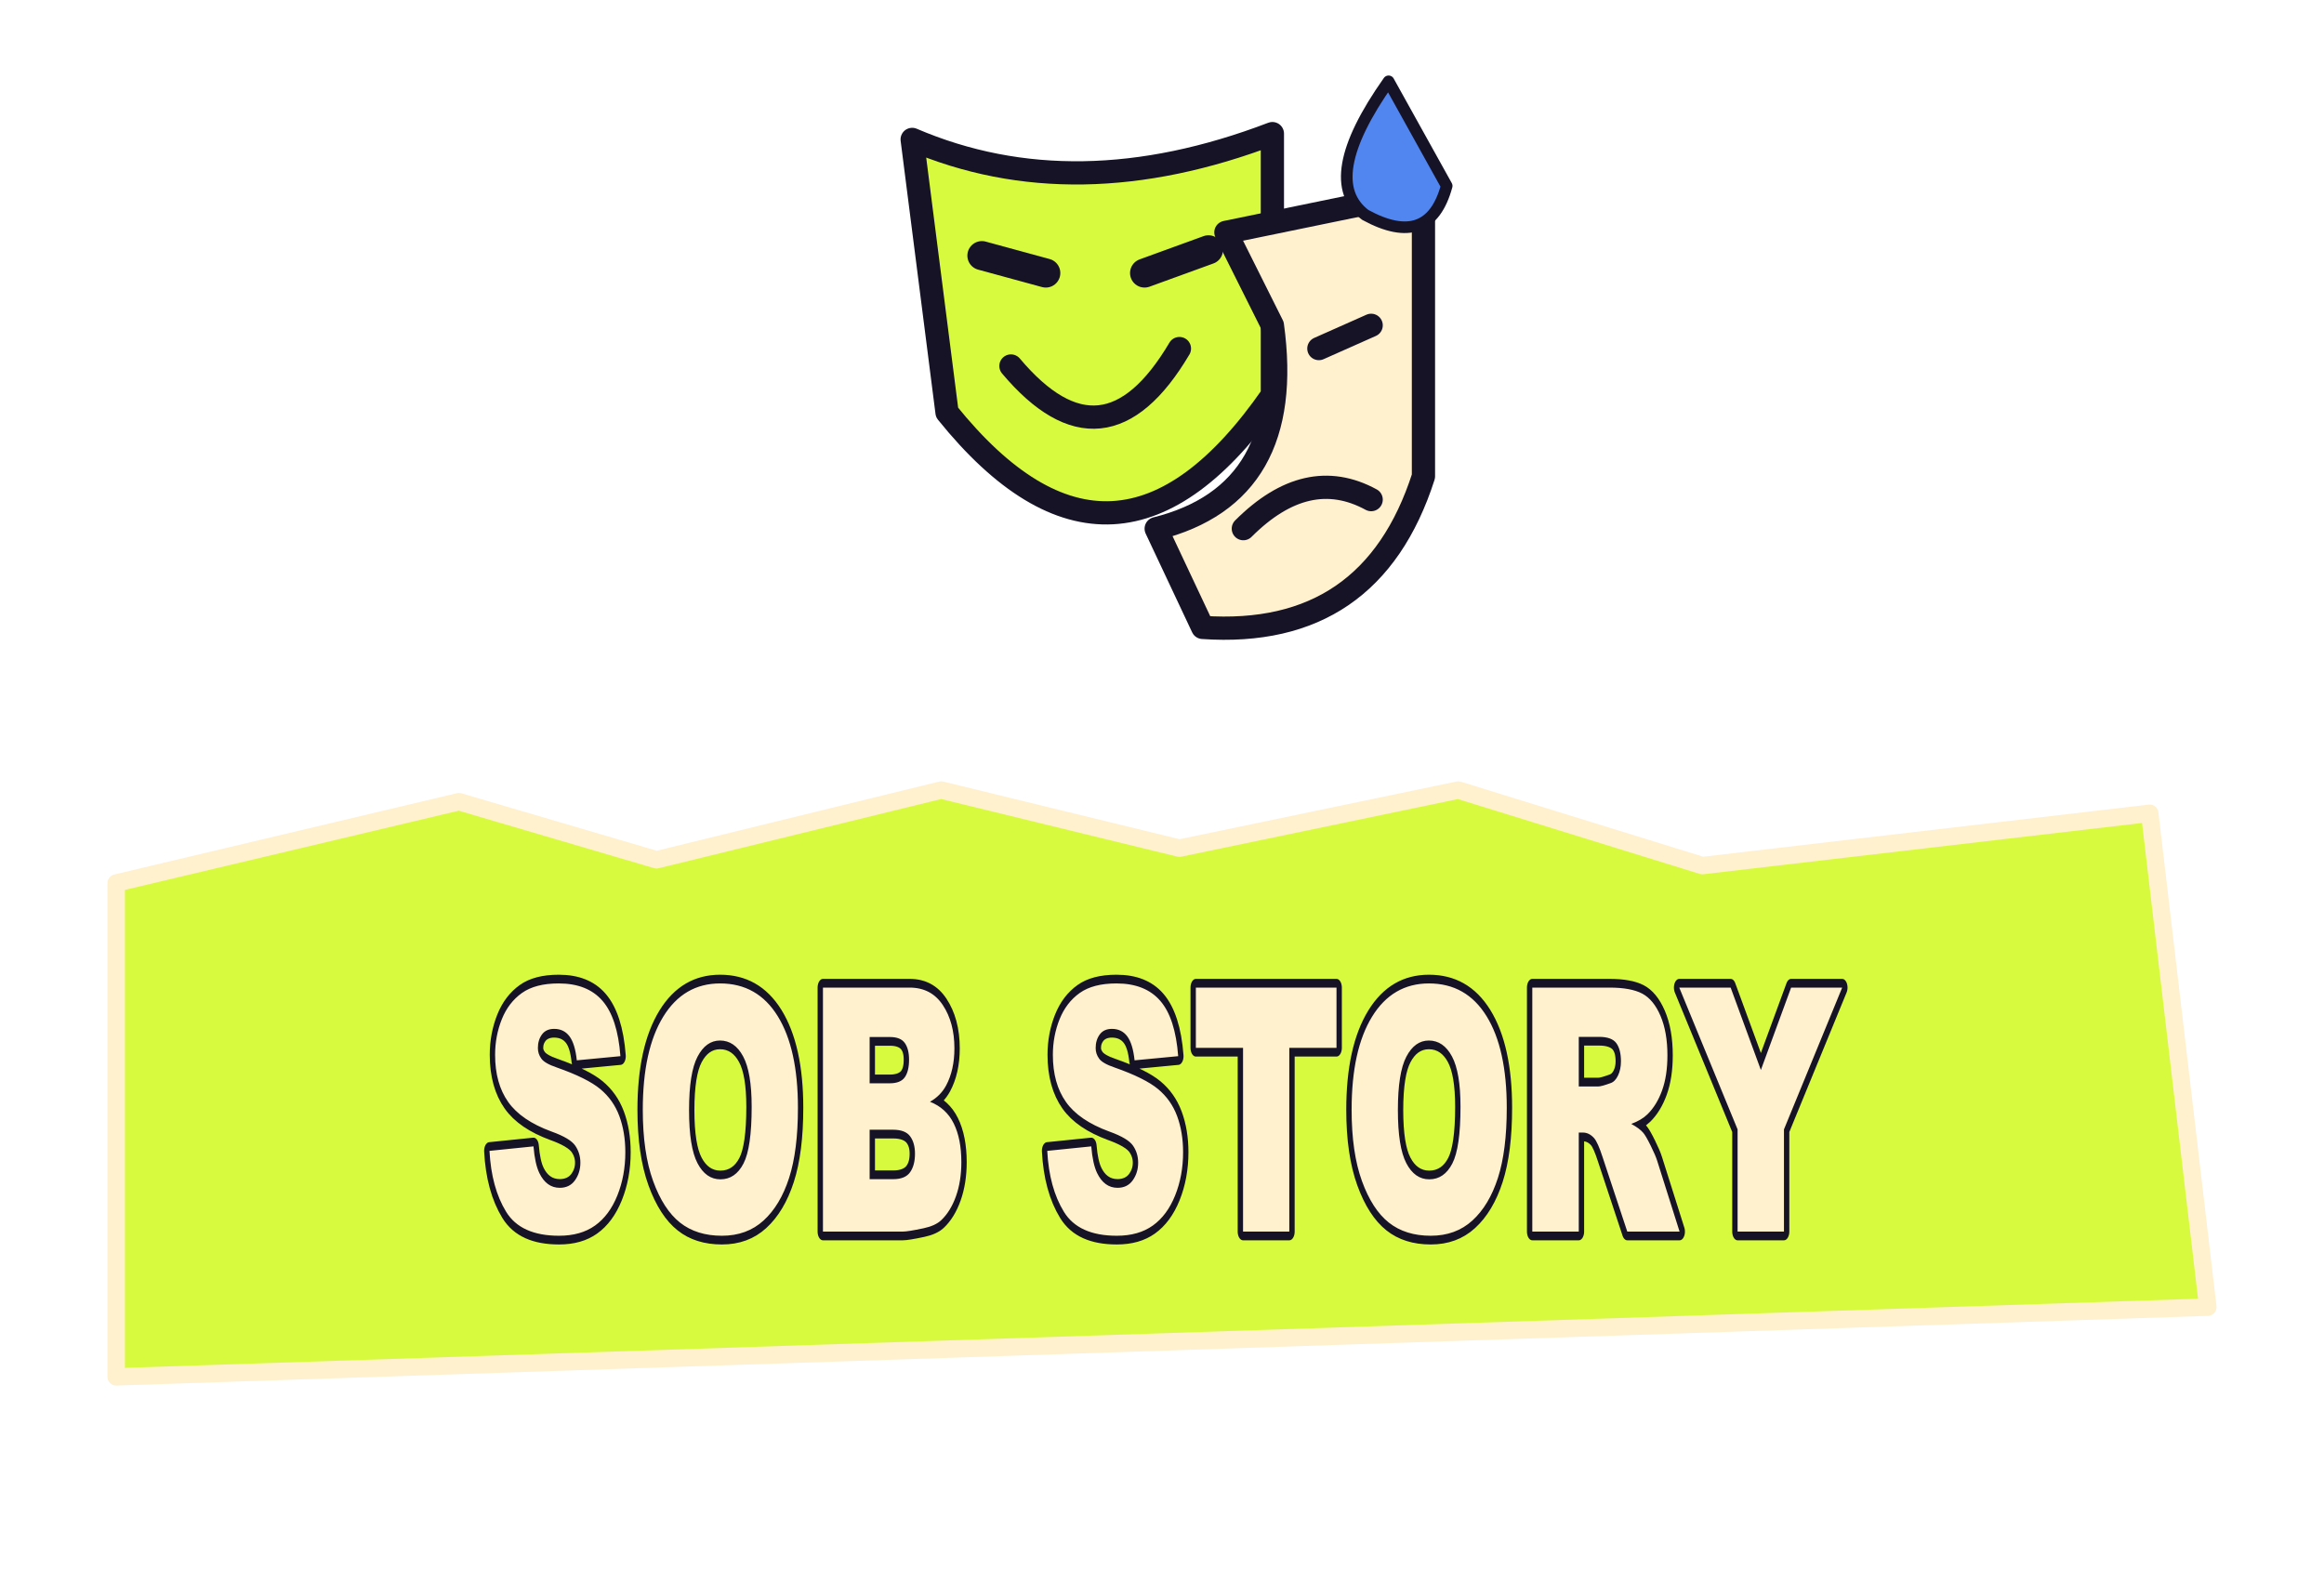
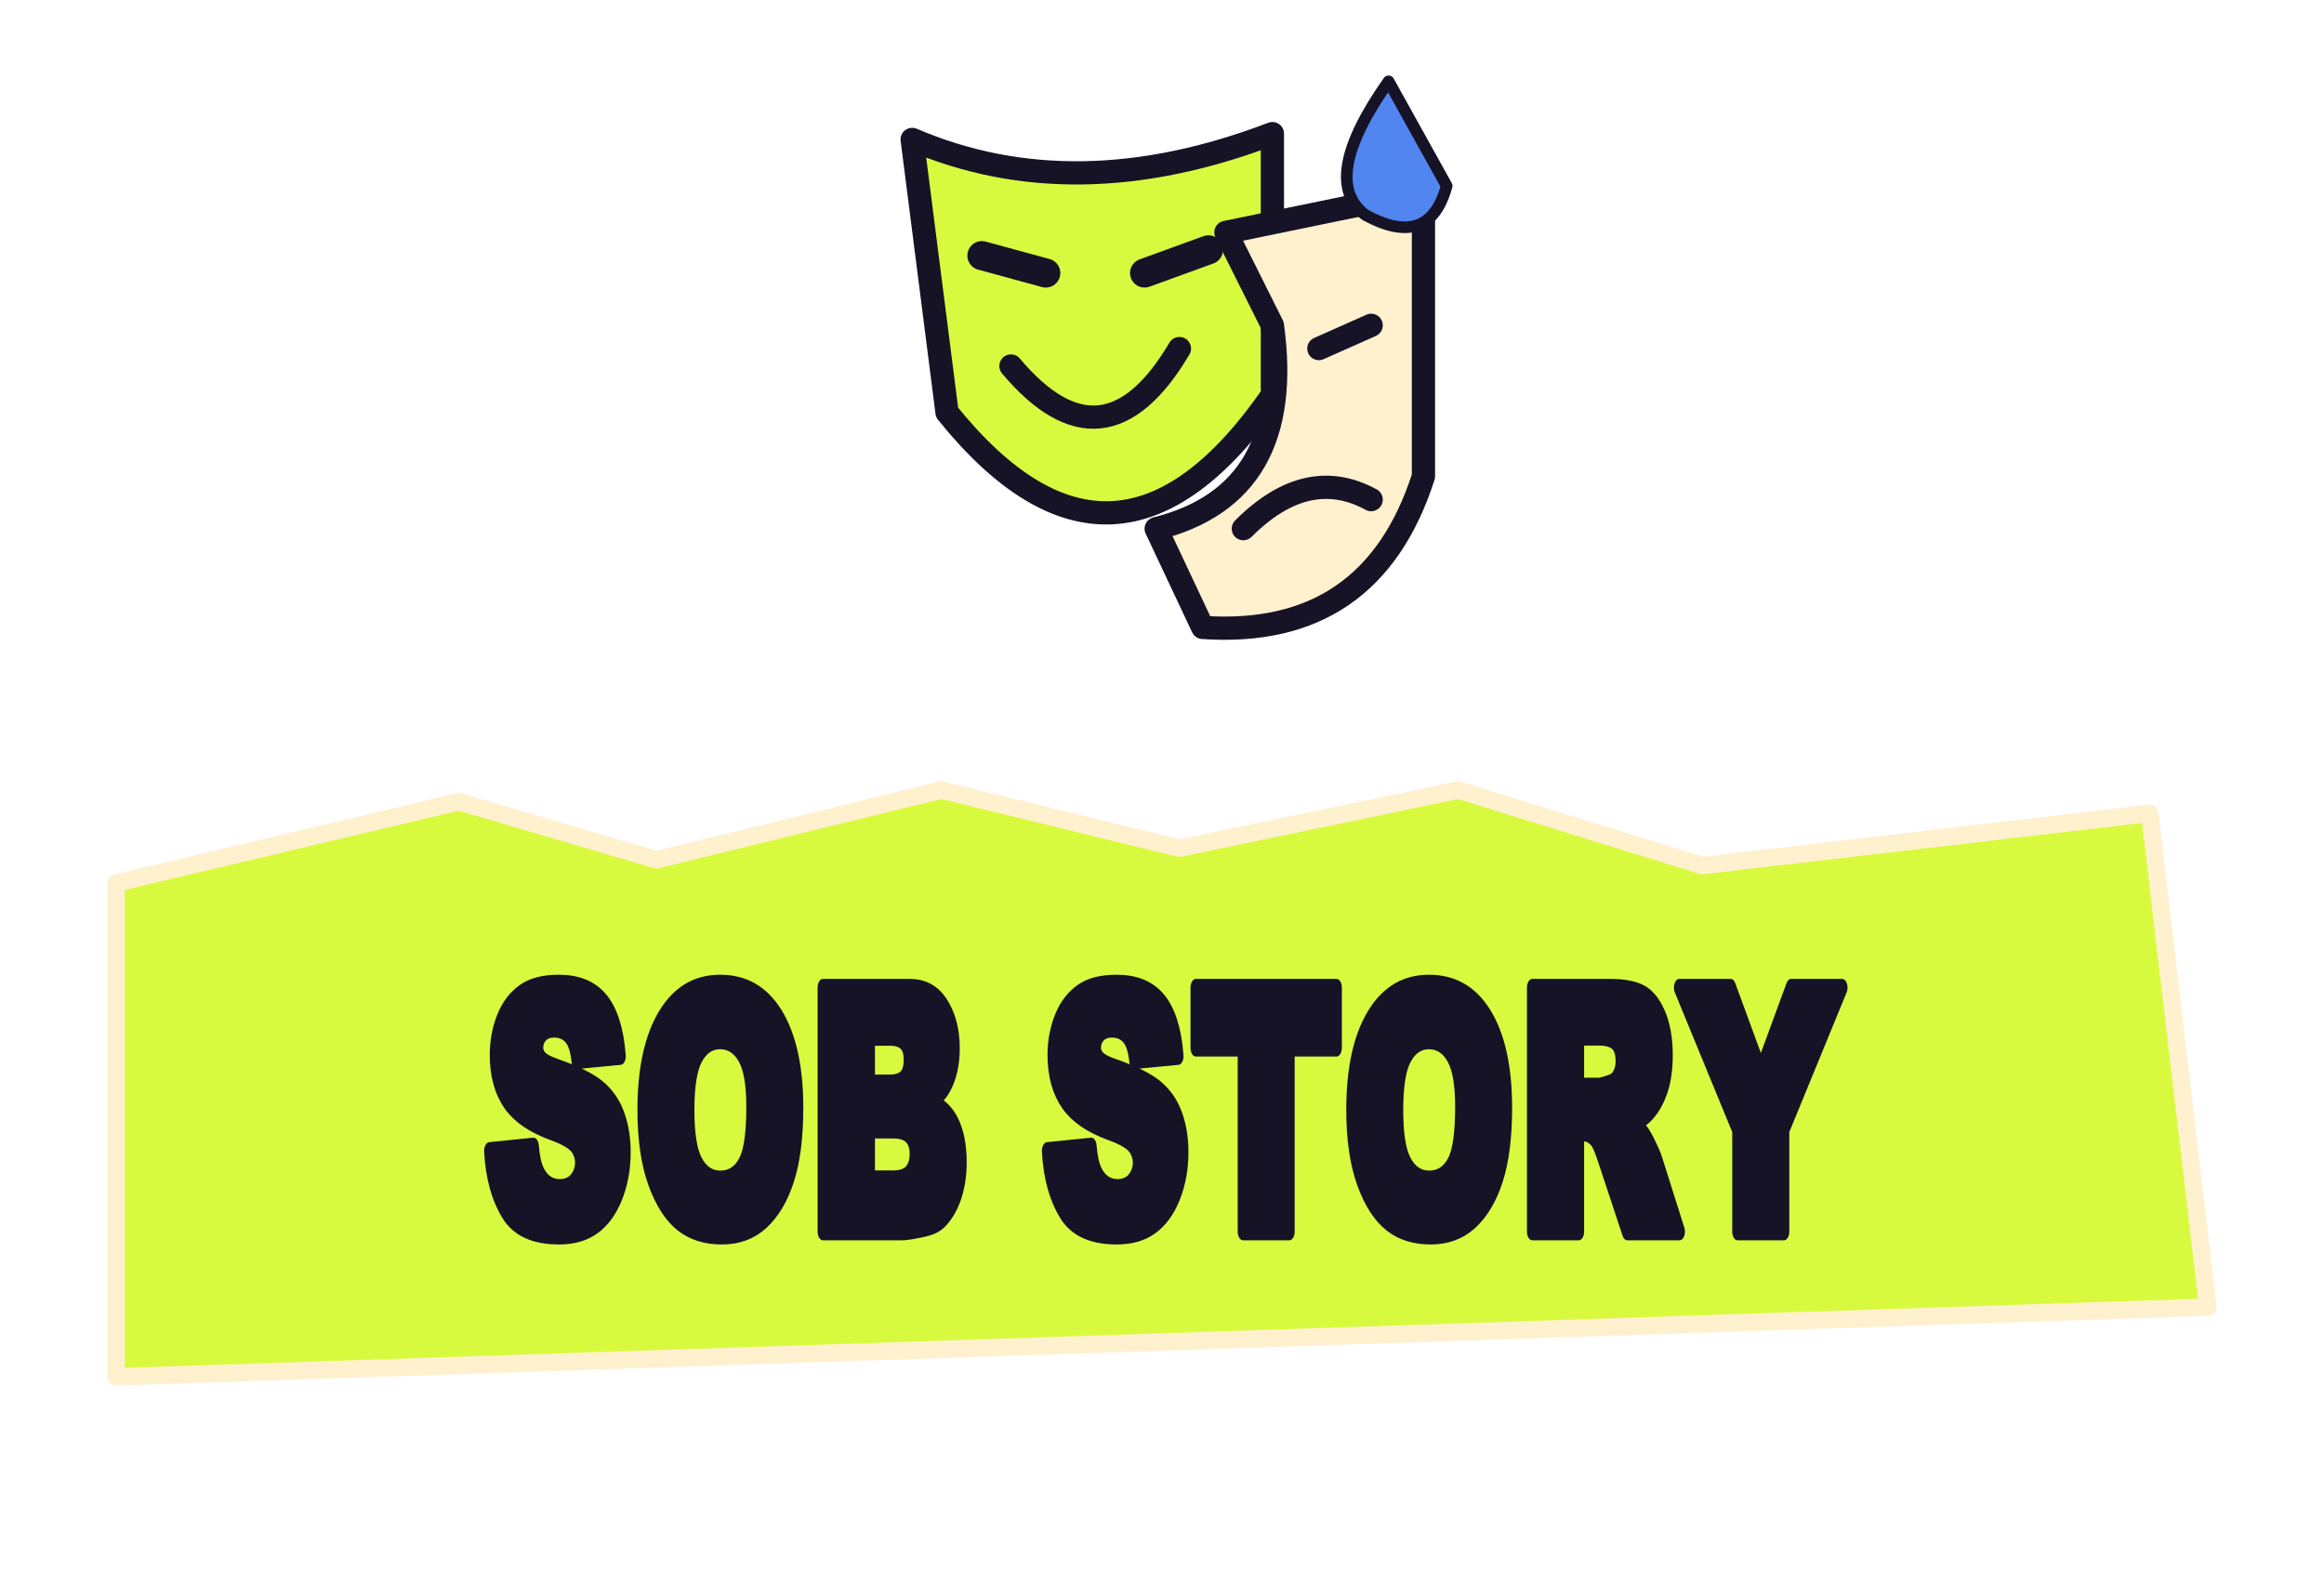
<svg xmlns="http://www.w3.org/2000/svg" viewBox="0 0 400 270" width="400" height="270">
  <g transform="translate(136 2)">
    <path d="M21 22q28 12 62-1v45Q56 105 27 69Z" fill="#D8FA3E" stroke="#161327" stroke-width="4" stroke-linejoin="round" stroke-linecap="round" />
    <path d="m33 42 11 3m17 0 11-4" fill="none" stroke="#161327" stroke-width="5" stroke-linejoin="round" stroke-linecap="round" />
    <path d="M38 61q16 19 29-3" fill="none" stroke="#161327" stroke-width="4" stroke-linejoin="round" stroke-linecap="round" />
    <path d="m75 38 34-7v49q-9 28-38 26l-8-17q24-6 20-35Z" fill="#FFF0CE" stroke="#161327" stroke-width="4" stroke-linejoin="round" stroke-linecap="round" />
    <path d="m91 58 9-4m-22 35q11-11 22-5" fill="none" stroke="#161327" stroke-width="4" stroke-linejoin="round" stroke-linecap="round" />
    <path d="M103 12q-12 17-4 23 11 6 14-5Z" fill="#5185EF" stroke="#161327" stroke-width="2" stroke-linejoin="round" stroke-linecap="round" />
  </g>
  <path d="m20 152 59-14 34 10 49-12 41 10 48-10 42 13 77-9 10 85-360 12Z" fill="#D8FA3E" stroke="#FFF0CE" stroke-width="3" stroke-linejoin="round" stroke-linecap="round" />
  <g transform="translate(83.0 212) scale(0.01757945 -0.02864939)">
    <path d="M71 485 502 512Q516 407 559 352Q629 263 759 263Q856 263 908.5 308.5Q961 354 961 414Q961 471 911 516Q861 561 679 601Q381 668 254 779Q126 890 126 1062Q126 1175 191.5 1275.5Q257 1376 388.5 1433.5Q520 1491 749 1491Q1030 1491 1177.5 1386.5Q1325 1282 1353 1054L926 1029Q909 1128 854.5 1173.0Q800 1218 704 1218Q625 1218 585.0 1184.5Q545 1151 545 1103Q545 1068 578 1040Q610 1011 730 986Q1027 922 1155.5 856.5Q1284 791 1342.5 694.0Q1401 597 1401 477Q1401 336 1323.0 217.0Q1245 98 1105.0 36.5Q965 -25 752 -25Q378 -25 234.0 119.0Q90 263 71 485ZM1572 732Q1572 1091 1772.0 1291.0Q1972 1491 2329 1491Q2695 1491 2893.0 1294.5Q3091 1098 3091 744Q3091 487 3004.5 322.5Q2918 158 2754.5 66.5Q2591 -25 2347 -25Q2099 -25 1936.5 54.0Q1774 133 1673.0 304.0Q1572 475 1572 732ZM2025 730Q2025 508 2107.5 411.0Q2190 314 2332 314Q2478 314 2558.0 409.0Q2638 504 2638 750Q2638 957 2554.5 1052.5Q2471 1148 2328 1148Q2191 1148 2108.0 1051.0Q2025 954 2025 730ZM3336 1466H4184Q4396 1466 4509.5 1361.0Q4623 1256 4623 1101Q4623 971 4542 878Q4488 816 4384 780Q4542 742 4616.5 649.5Q4691 557 4691 417Q4691 303 4638.0 212.0Q4585 121 4493 68Q4436 35 4321 20Q4168 0 4118 0H3336ZM3793 891H3990Q4096 891 4137.5 927.5Q4179 964 4179 1033Q4179 1097 4137.5 1133.0Q4096 1169 3993 1169H3793ZM3793 315H4024Q4141 315 4189.0 356.5Q4237 398 4237 468Q4237 533 4189.5 572.5Q4142 612 4023 612H3793ZM5532 485 5963 512Q5977 407 6020 352Q6090 263 6220 263Q6317 263 6369.5 308.5Q6422 354 6422 414Q6422 471 6372 516Q6322 561 6140 601Q5842 668 5715 779Q5587 890 5587 1062Q5587 1175 5652.5 1275.5Q5718 1376 5849.5 1433.5Q5981 1491 6210 1491Q6491 1491 6638.5 1386.5Q6786 1282 6814 1054L6387 1029Q6370 1128 6315.5 1173.0Q6261 1218 6165 1218Q6086 1218 6046.0 1184.5Q6006 1151 6006 1103Q6006 1068 6039 1040Q6071 1011 6191 986Q6488 922 6616.5 856.5Q6745 791 6803.5 694.0Q6862 597 6862 477Q6862 336 6784.0 217.0Q6706 98 6566.0 36.5Q6426 -25 6213 -25Q5839 -25 5695.0 119.0Q5551 263 5532 485ZM6987 1466H8364V1104H7902V0H7449V1104H6987ZM8512 732Q8512 1091 8712.0 1291.0Q8912 1491 9269 1491Q9635 1491 9833.0 1294.5Q10031 1098 10031 744Q10031 487 9944.5 322.5Q9858 158 9694.5 66.5Q9531 -25 9287 -25Q9039 -25 8876.5 54.0Q8714 133 8613.0 304.0Q8512 475 8512 732ZM8965 730Q8965 508 9047.5 411.0Q9130 314 9272 314Q9418 314 9498.0 409.0Q9578 504 9578 750Q9578 957 9494.5 1052.5Q9411 1148 9268 1148Q9131 1148 9048.0 1051.0Q8965 954 8965 730ZM10281 0V1466H11036Q11246 1466 11357.0 1430.0Q11468 1394 11536.0 1296.5Q11604 1199 11604 1059Q11604 937 11552.0 848.5Q11500 760 11409 705Q11351 670 11250 647Q11331 620 11368 593Q11393 575 11440.5 516.0Q11488 457 11504 425L11723 0H11211L10969 448Q10923 535 10887 561Q10838 595 10776 595H10736V0ZM10736 872H10927Q10958 872 11047 892Q11092 901 11120.5 938.0Q11149 975 11149 1023Q11149 1094 11104.0 1132.0Q11059 1170 10935 1170H10736ZM11720 1466H12223L12519 971L12815 1466H13315L12745 614V0H12291V614Z" fill="none" stroke="#161327" stroke-width="104.714" stroke-linejoin="round" />
-     <path d="M71 485 502 512Q516 407 559 352Q629 263 759 263Q856 263 908.5 308.5Q961 354 961 414Q961 471 911 516Q861 561 679 601Q381 668 254 779Q126 890 126 1062Q126 1175 191.5 1275.5Q257 1376 388.5 1433.5Q520 1491 749 1491Q1030 1491 1177.5 1386.5Q1325 1282 1353 1054L926 1029Q909 1128 854.5 1173.0Q800 1218 704 1218Q625 1218 585.0 1184.5Q545 1151 545 1103Q545 1068 578 1040Q610 1011 730 986Q1027 922 1155.5 856.5Q1284 791 1342.5 694.0Q1401 597 1401 477Q1401 336 1323.0 217.0Q1245 98 1105.0 36.5Q965 -25 752 -25Q378 -25 234.0 119.0Q90 263 71 485ZM1572 732Q1572 1091 1772.0 1291.0Q1972 1491 2329 1491Q2695 1491 2893.0 1294.5Q3091 1098 3091 744Q3091 487 3004.5 322.5Q2918 158 2754.5 66.5Q2591 -25 2347 -25Q2099 -25 1936.5 54.0Q1774 133 1673.0 304.0Q1572 475 1572 732ZM2025 730Q2025 508 2107.5 411.0Q2190 314 2332 314Q2478 314 2558.0 409.0Q2638 504 2638 750Q2638 957 2554.5 1052.5Q2471 1148 2328 1148Q2191 1148 2108.0 1051.0Q2025 954 2025 730ZM3336 1466H4184Q4396 1466 4509.5 1361.0Q4623 1256 4623 1101Q4623 971 4542 878Q4488 816 4384 780Q4542 742 4616.5 649.5Q4691 557 4691 417Q4691 303 4638.0 212.0Q4585 121 4493 68Q4436 35 4321 20Q4168 0 4118 0H3336ZM3793 891H3990Q4096 891 4137.5 927.5Q4179 964 4179 1033Q4179 1097 4137.5 1133.0Q4096 1169 3993 1169H3793ZM3793 315H4024Q4141 315 4189.0 356.5Q4237 398 4237 468Q4237 533 4189.5 572.5Q4142 612 4023 612H3793ZM5532 485 5963 512Q5977 407 6020 352Q6090 263 6220 263Q6317 263 6369.5 308.5Q6422 354 6422 414Q6422 471 6372 516Q6322 561 6140 601Q5842 668 5715 779Q5587 890 5587 1062Q5587 1175 5652.5 1275.5Q5718 1376 5849.5 1433.5Q5981 1491 6210 1491Q6491 1491 6638.5 1386.5Q6786 1282 6814 1054L6387 1029Q6370 1128 6315.5 1173.0Q6261 1218 6165 1218Q6086 1218 6046.0 1184.5Q6006 1151 6006 1103Q6006 1068 6039 1040Q6071 1011 6191 986Q6488 922 6616.5 856.5Q6745 791 6803.5 694.0Q6862 597 6862 477Q6862 336 6784.0 217.0Q6706 98 6566.0 36.5Q6426 -25 6213 -25Q5839 -25 5695.0 119.0Q5551 263 5532 485ZM6987 1466H8364V1104H7902V0H7449V1104H6987ZM8512 732Q8512 1091 8712.0 1291.0Q8912 1491 9269 1491Q9635 1491 9833.0 1294.5Q10031 1098 10031 744Q10031 487 9944.5 322.5Q9858 158 9694.5 66.5Q9531 -25 9287 -25Q9039 -25 8876.5 54.0Q8714 133 8613.0 304.0Q8512 475 8512 732ZM8965 730Q8965 508 9047.5 411.0Q9130 314 9272 314Q9418 314 9498.0 409.0Q9578 504 9578 750Q9578 957 9494.5 1052.5Q9411 1148 9268 1148Q9131 1148 9048.0 1051.0Q8965 954 8965 730ZM10281 0V1466H11036Q11246 1466 11357.0 1430.0Q11468 1394 11536.0 1296.5Q11604 1199 11604 1059Q11604 937 11552.0 848.5Q11500 760 11409 705Q11351 670 11250 647Q11331 620 11368 593Q11393 575 11440.5 516.0Q11488 457 11504 425L11723 0H11211L10969 448Q10923 535 10887 561Q10838 595 10776 595H10736V0ZM10736 872H10927Q10958 872 11047 892Q11092 901 11120.5 938.0Q11149 975 11149 1023Q11149 1094 11104.0 1132.0Q11059 1170 10935 1170H10736ZM11720 1466H12223L12519 971L12815 1466H13315L12745 614V0H12291V614Z" fill="#FFF0CE" />
+     <path d="M71 485 502 512Q516 407 559 352Q629 263 759 263Q856 263 908.5 308.5Q961 354 961 414Q961 471 911 516Q861 561 679 601Q381 668 254 779Q126 890 126 1062Q126 1175 191.5 1275.5Q257 1376 388.5 1433.5Q520 1491 749 1491Q1030 1491 1177.5 1386.5Q1325 1282 1353 1054L926 1029Q909 1128 854.5 1173.0Q800 1218 704 1218Q625 1218 585.0 1184.5Q545 1151 545 1103Q545 1068 578 1040Q610 1011 730 986Q1027 922 1155.5 856.5Q1284 791 1342.5 694.0Q1401 597 1401 477Q1401 336 1323.0 217.0Q1245 98 1105.0 36.5Q965 -25 752 -25Q378 -25 234.0 119.0Q90 263 71 485ZM1572 732Q1572 1091 1772.0 1291.0Q1972 1491 2329 1491Q2695 1491 2893.0 1294.5Q3091 1098 3091 744Q3091 487 3004.5 322.5Q2918 158 2754.5 66.5Q2591 -25 2347 -25Q2099 -25 1936.5 54.0Q1774 133 1673.0 304.0Q1572 475 1572 732ZM2025 730Q2025 508 2107.5 411.0Q2190 314 2332 314Q2478 314 2558.0 409.0Q2638 504 2638 750Q2638 957 2554.5 1052.5Q2471 1148 2328 1148Q2191 1148 2108.0 1051.0Q2025 954 2025 730ZM3336 1466H4184Q4396 1466 4509.5 1361.0Q4623 1256 4623 1101Q4623 971 4542 878Q4488 816 4384 780Q4542 742 4616.5 649.5Q4691 557 4691 417Q4691 303 4638.0 212.0Q4585 121 4493 68Q4436 35 4321 20Q4168 0 4118 0H3336ZM3793 891H3990Q4096 891 4137.5 927.5Q4179 964 4179 1033Q4179 1097 4137.5 1133.0Q4096 1169 3993 1169H3793ZM3793 315H4024Q4141 315 4189.0 356.5Q4237 398 4237 468Q4237 533 4189.5 572.5Q4142 612 4023 612H3793ZM5532 485 5963 512Q5977 407 6020 352Q6090 263 6220 263Q6317 263 6369.5 308.5Q6422 354 6422 414Q6422 471 6372 516Q6322 561 6140 601Q5842 668 5715 779Q5587 890 5587 1062Q5587 1175 5652.5 1275.5Q5718 1376 5849.5 1433.5Q5981 1491 6210 1491Q6491 1491 6638.5 1386.5Q6786 1282 6814 1054L6387 1029Q6370 1128 6315.5 1173.0Q6261 1218 6165 1218Q6086 1218 6046.0 1184.5Q6006 1151 6006 1103Q6006 1068 6039 1040Q6071 1011 6191 986Q6488 922 6616.5 856.5Q6745 791 6803.5 694.0Q6862 597 6862 477Q6862 336 6784.0 217.0Q6706 98 6566.0 36.5Q6426 -25 6213 -25Q5839 -25 5695.0 119.0Q5551 263 5532 485ZM6987 1466H8364V1104H7902V0H7449V1104H6987ZM8512 732Q8512 1091 8712.0 1291.0Q8912 1491 9269 1491Q9635 1491 9833.0 1294.5Q10031 1098 10031 744Q10031 487 9944.5 322.5Q9858 158 9694.5 66.5Q9531 -25 9287 -25Q9039 -25 8876.5 54.0Q8714 133 8613.0 304.0Q8512 475 8512 732ZM8965 730Q8965 508 9047.5 411.0Q9130 314 9272 314Q9418 314 9498.0 409.0Q9578 504 9578 750Q9578 957 9494.5 1052.5Q9411 1148 9268 1148Q9131 1148 9048.0 1051.0Q8965 954 8965 730ZM10281 0V1466H11036Q11246 1466 11357.0 1430.0Q11468 1394 11536.0 1296.5Q11604 1199 11604 1059Q11604 937 11552.0 848.5Q11500 760 11409 705Q11351 670 11250 647Q11331 620 11368 593Q11393 575 11440.5 516.0Q11488 457 11504 425L11723 0H11211L10969 448Q10923 535 10887 561Q10838 595 10776 595H10736V0ZM10736 872H10927Q10958 872 11047 892Q11092 901 11120.5 938.0Q11149 975 11149 1023Q11149 1094 11104.0 1132.0Q11059 1170 10935 1170H10736ZM11720 1466H12223L12519 971L12815 1466H13315L12745 614V0H12291V614Z" fill="#161327" />
  </g>
</svg>
